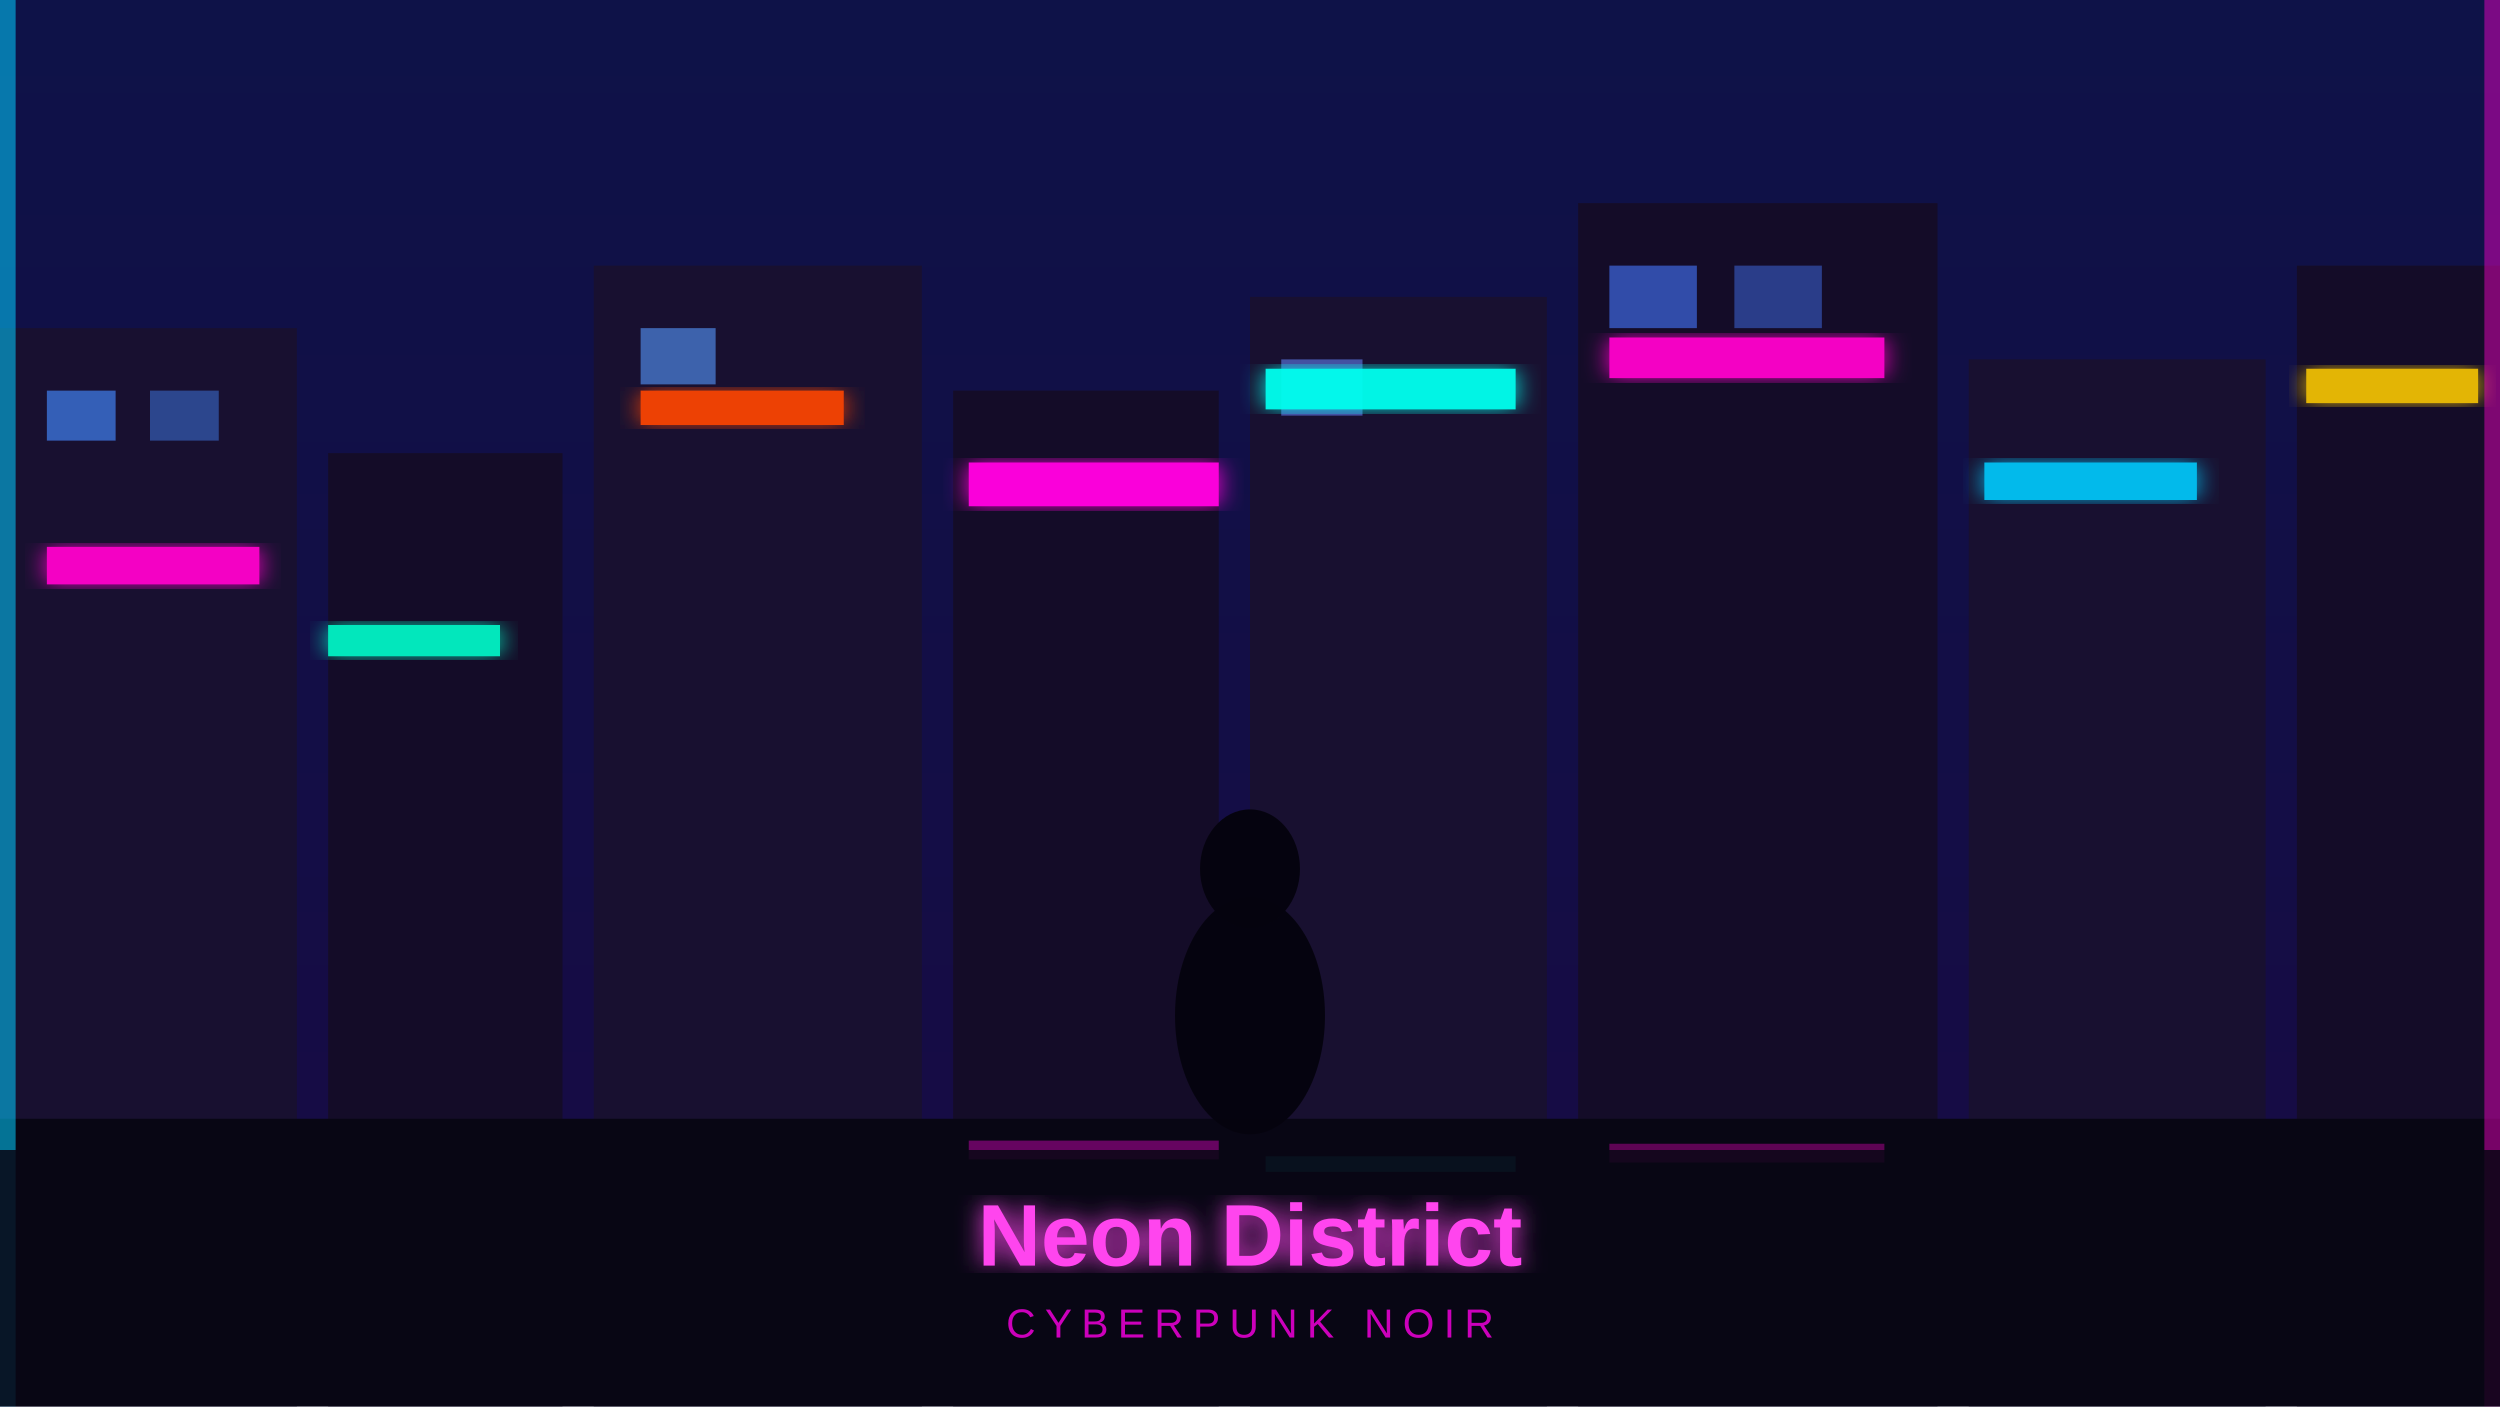
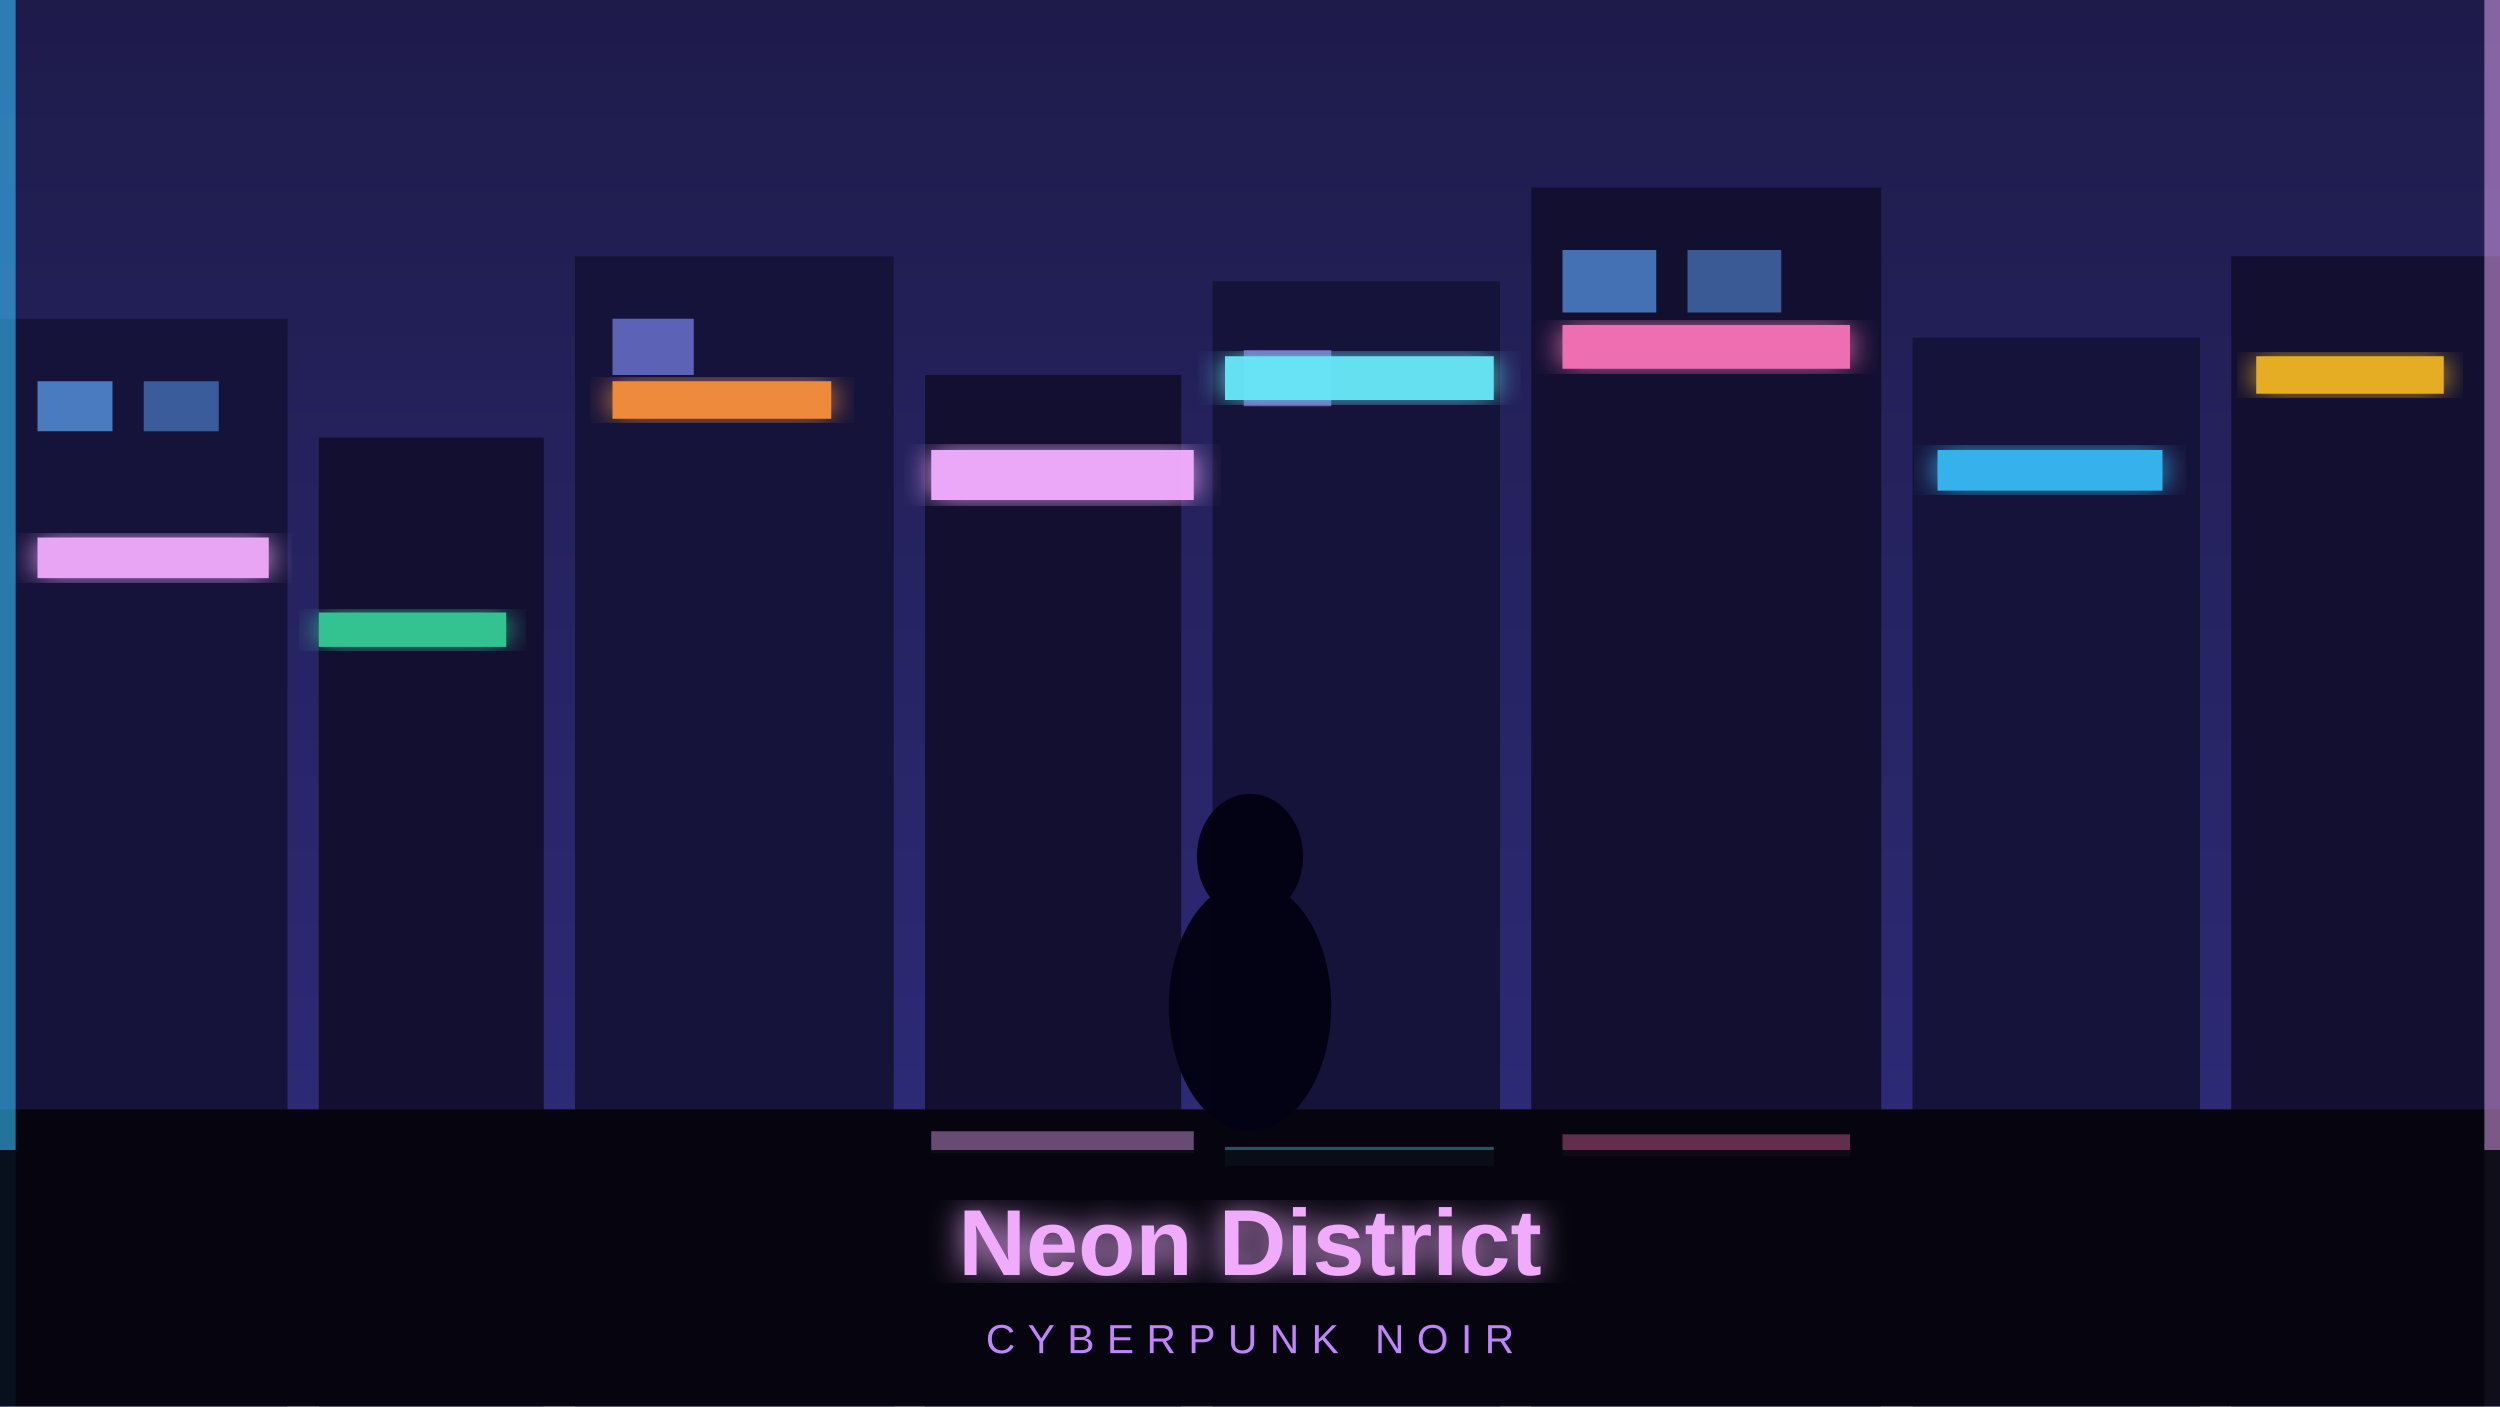
<svg xmlns="http://www.w3.org/2000/svg" viewBox="0 0 800 450">
  <defs>
    <linearGradient id="bg" x1="0%" y1="0%" x2="0%" y2="100%">
-       <stop offset="0%" style="stop-color:#0e1248" />
-       <stop offset="100%" style="stop-color:#180a44" />
+       <stop offset="0%" stop-color="#1e1b4b" />
+       <stop offset="100%" stop-color="#312e81" />
    </linearGradient>
    <filter id="glow">
-       <feGaussianBlur stdDeviation="4" result="b" />
+       <feGaussianBlur stdDeviation="5" result="b" />
      <feMerge>
        <feMergeNode in="b" />
        <feMergeNode in="SourceGraphic" />
      </feMerge>
    </filter>
  </defs>
  <rect width="800" height="450" fill="url(#bg)" />
-   <rect x="0" y="105" width="95" height="345" fill="#181030" />
-   <rect x="105" y="145" width="75" height="305" fill="#140c28" />
-   <rect x="190" y="85" width="105" height="365" fill="#181030" />
-   <rect x="305" y="125" width="85" height="325" fill="#140c28" />
-   <rect x="400" y="95" width="95" height="355" fill="#181030" />
-   <rect x="505" y="65" width="115" height="385" fill="#140c28" />
-   <rect x="630" y="115" width="95" height="335" fill="#181030" />
-   <rect x="735" y="85" width="65" height="365" fill="#140c28" />
-   <rect x="15" y="125" width="22" height="16" fill="#4488ff" opacity="0.65" />
-   <rect x="48" y="125" width="22" height="16" fill="#4488ff" opacity="0.45" />
-   <rect x="205" y="105" width="24" height="18" fill="#5599ff" opacity="0.6" />
-   <rect x="410" y="115" width="26" height="18" fill="#6688ff" opacity="0.55" />
-   <rect x="515" y="85" width="28" height="20" fill="#4477ff" opacity="0.6" />
-   <rect x="555" y="85" width="28" height="20" fill="#4477ff" opacity="0.45" />
-   <rect x="310" y="148" width="80" height="14" fill="#ff00dd" opacity="0.98" filter="url(#glow)" />
-   <rect x="405" y="118" width="80" height="13" fill="#00ffee" opacity="0.95" filter="url(#glow)" />
-   <rect x="205" y="125" width="65" height="11" fill="#ff4400" opacity="0.92" filter="url(#glow)" />
-   <rect x="15" y="175" width="68" height="12" fill="#ff00cc" opacity="0.95" filter="url(#glow)" />
-   <rect x="105" y="200" width="55" height="10" fill="#00ffcc" opacity="0.9" filter="url(#glow)" />
-   <rect x="515" y="108" width="88" height="13" fill="#ff00cc" opacity="0.95" filter="url(#glow)" />
-   <rect x="635" y="148" width="68" height="12" fill="#00ccff" opacity="0.9" filter="url(#glow)" />
-   <rect x="738" y="118" width="55" height="11" fill="#ffcc00" opacity="0.88" filter="url(#glow)" />
-   <rect x="0" y="358" width="800" height="92" fill="#080614" />
-   <rect x="310" y="365" width="80" height="6" fill="#ff00dd" opacity="0.38" />
-   <rect x="405" y="370" width="80" height="5" fill="#00ffee" opacity="0.3" />
-   <rect x="515" y="366" width="88" height="6" fill="#ff00cc" opacity="0.35" />
-   <ellipse cx="400" cy="325" rx="24" ry="38" fill="#05030e" opacity="0.98" />
-   <ellipse cx="400" cy="278" rx="16" ry="19" fill="#05030e" opacity="0.98" />
-   <rect x="0" y="0" width="5" height="450" fill="#00ccff" opacity="0.55" />
-   <rect x="795" y="0" width="5" height="450" fill="#ff00cc" opacity="0.45" />
-   <rect x="0" y="368" width="800" height="82" fill="#080614" opacity="0.85" />
-   <text x="400" y="405" font-family="Arial,sans-serif" font-size="28" fill="#ff44ee" text-anchor="middle" font-weight="bold" filter="url(#glow)">Neon District</text>
-   <text x="400" y="428" font-family="Arial,sans-serif" font-size="13" fill="#cc00bb" text-anchor="middle" letter-spacing="3">CYBERPUNK NOIR</text>
+   <rect x="0" y="102" width="92" height="348" fill="#16133a" />
+   <rect x="102" y="140" width="72" height="310" fill="#120f30" />
+   <rect x="184" y="82" width="102" height="368" fill="#16133a" />
+   <rect x="296" y="120" width="82" height="330" fill="#120f30" />
+   <rect x="388" y="90" width="92" height="360" fill="#16133a" />
+   <rect x="490" y="60" width="112" height="390" fill="#120f30" />
+   <rect x="612" y="108" width="92" height="342" fill="#16133a" />
+   <rect x="714" y="82" width="86" height="368" fill="#120f30" />
+   <rect x="12" y="122" width="24" height="16" fill="#60a5fa" opacity="0.7" />
+   <rect x="46" y="122" width="24" height="16" fill="#60a5fa" opacity="0.5" />
+   <rect x="196" y="102" width="26" height="18" fill="#818cf8" opacity="0.65" />
+   <rect x="398" y="112" width="28" height="18" fill="#a78bfa" opacity="0.6" />
+   <rect x="500" y="80" width="30" height="20" fill="#60a5fa" opacity="0.65" />
+   <rect x="540" y="80" width="30" height="20" fill="#60a5fa" opacity="0.5" />
+   <rect x="298" y="144" width="84" height="16" fill="#f0abfc" opacity="0.98" filter="url(#glow)" />
+   <rect x="392" y="114" width="86" height="14" fill="#67e8f9" opacity="0.96" filter="url(#glow)" />
+   <rect x="196" y="122" width="70" height="12" fill="#fb923c" opacity="0.94" filter="url(#glow)" />
+   <rect x="12" y="172" width="74" height="13" fill="#f0abfc" opacity="0.96" filter="url(#glow)" />
+   <rect x="102" y="196" width="60" height="11" fill="#34d399" opacity="0.92" filter="url(#glow)" />
+   <rect x="500" y="104" width="92" height="14" fill="#f472b6" opacity="0.97" filter="url(#glow)" />
+   <rect x="620" y="144" width="72" height="13" fill="#38bdf8" opacity="0.93" filter="url(#glow)" />
+   <rect x="722" y="114" width="60" height="12" fill="#fbbf24" opacity="0.9" filter="url(#glow)" />
+   <rect x="0" y="355" width="800" height="95" fill="#06050f" />
+   <rect x="298" y="362" width="84" height="7" fill="#f0abfc" opacity="0.42" />
+   <rect x="392" y="367" width="86" height="6" fill="#67e8f9" opacity="0.35" />
+   <rect x="500" y="363" width="92" height="7" fill="#f472b6" opacity="0.38" />
+   <ellipse cx="400" cy="322" rx="26" ry="40" fill="#030214" opacity="0.98" />
+   <ellipse cx="400" cy="274" rx="17" ry="20" fill="#030214" opacity="0.98" />
+   <rect x="0" y="0" width="5" height="450" fill="#38bdf8" opacity="0.6" />
+   <rect x="795" y="0" width="5" height="450" fill="#f0abfc" opacity="0.5" />
+   <rect x="0" y="368" width="800" height="82" fill="#06050f" opacity="0.9" />
+   <text x="400" y="408" font-family="Arial,sans-serif" font-size="30" fill="#f0abfc" text-anchor="middle" font-weight="bold" filter="url(#glow)">Neon District</text>
+   <text x="400" y="433" font-family="Arial,sans-serif" font-size="13" fill="#c084fc" text-anchor="middle" letter-spacing="4">CYBERPUNK NOIR</text>
</svg>
